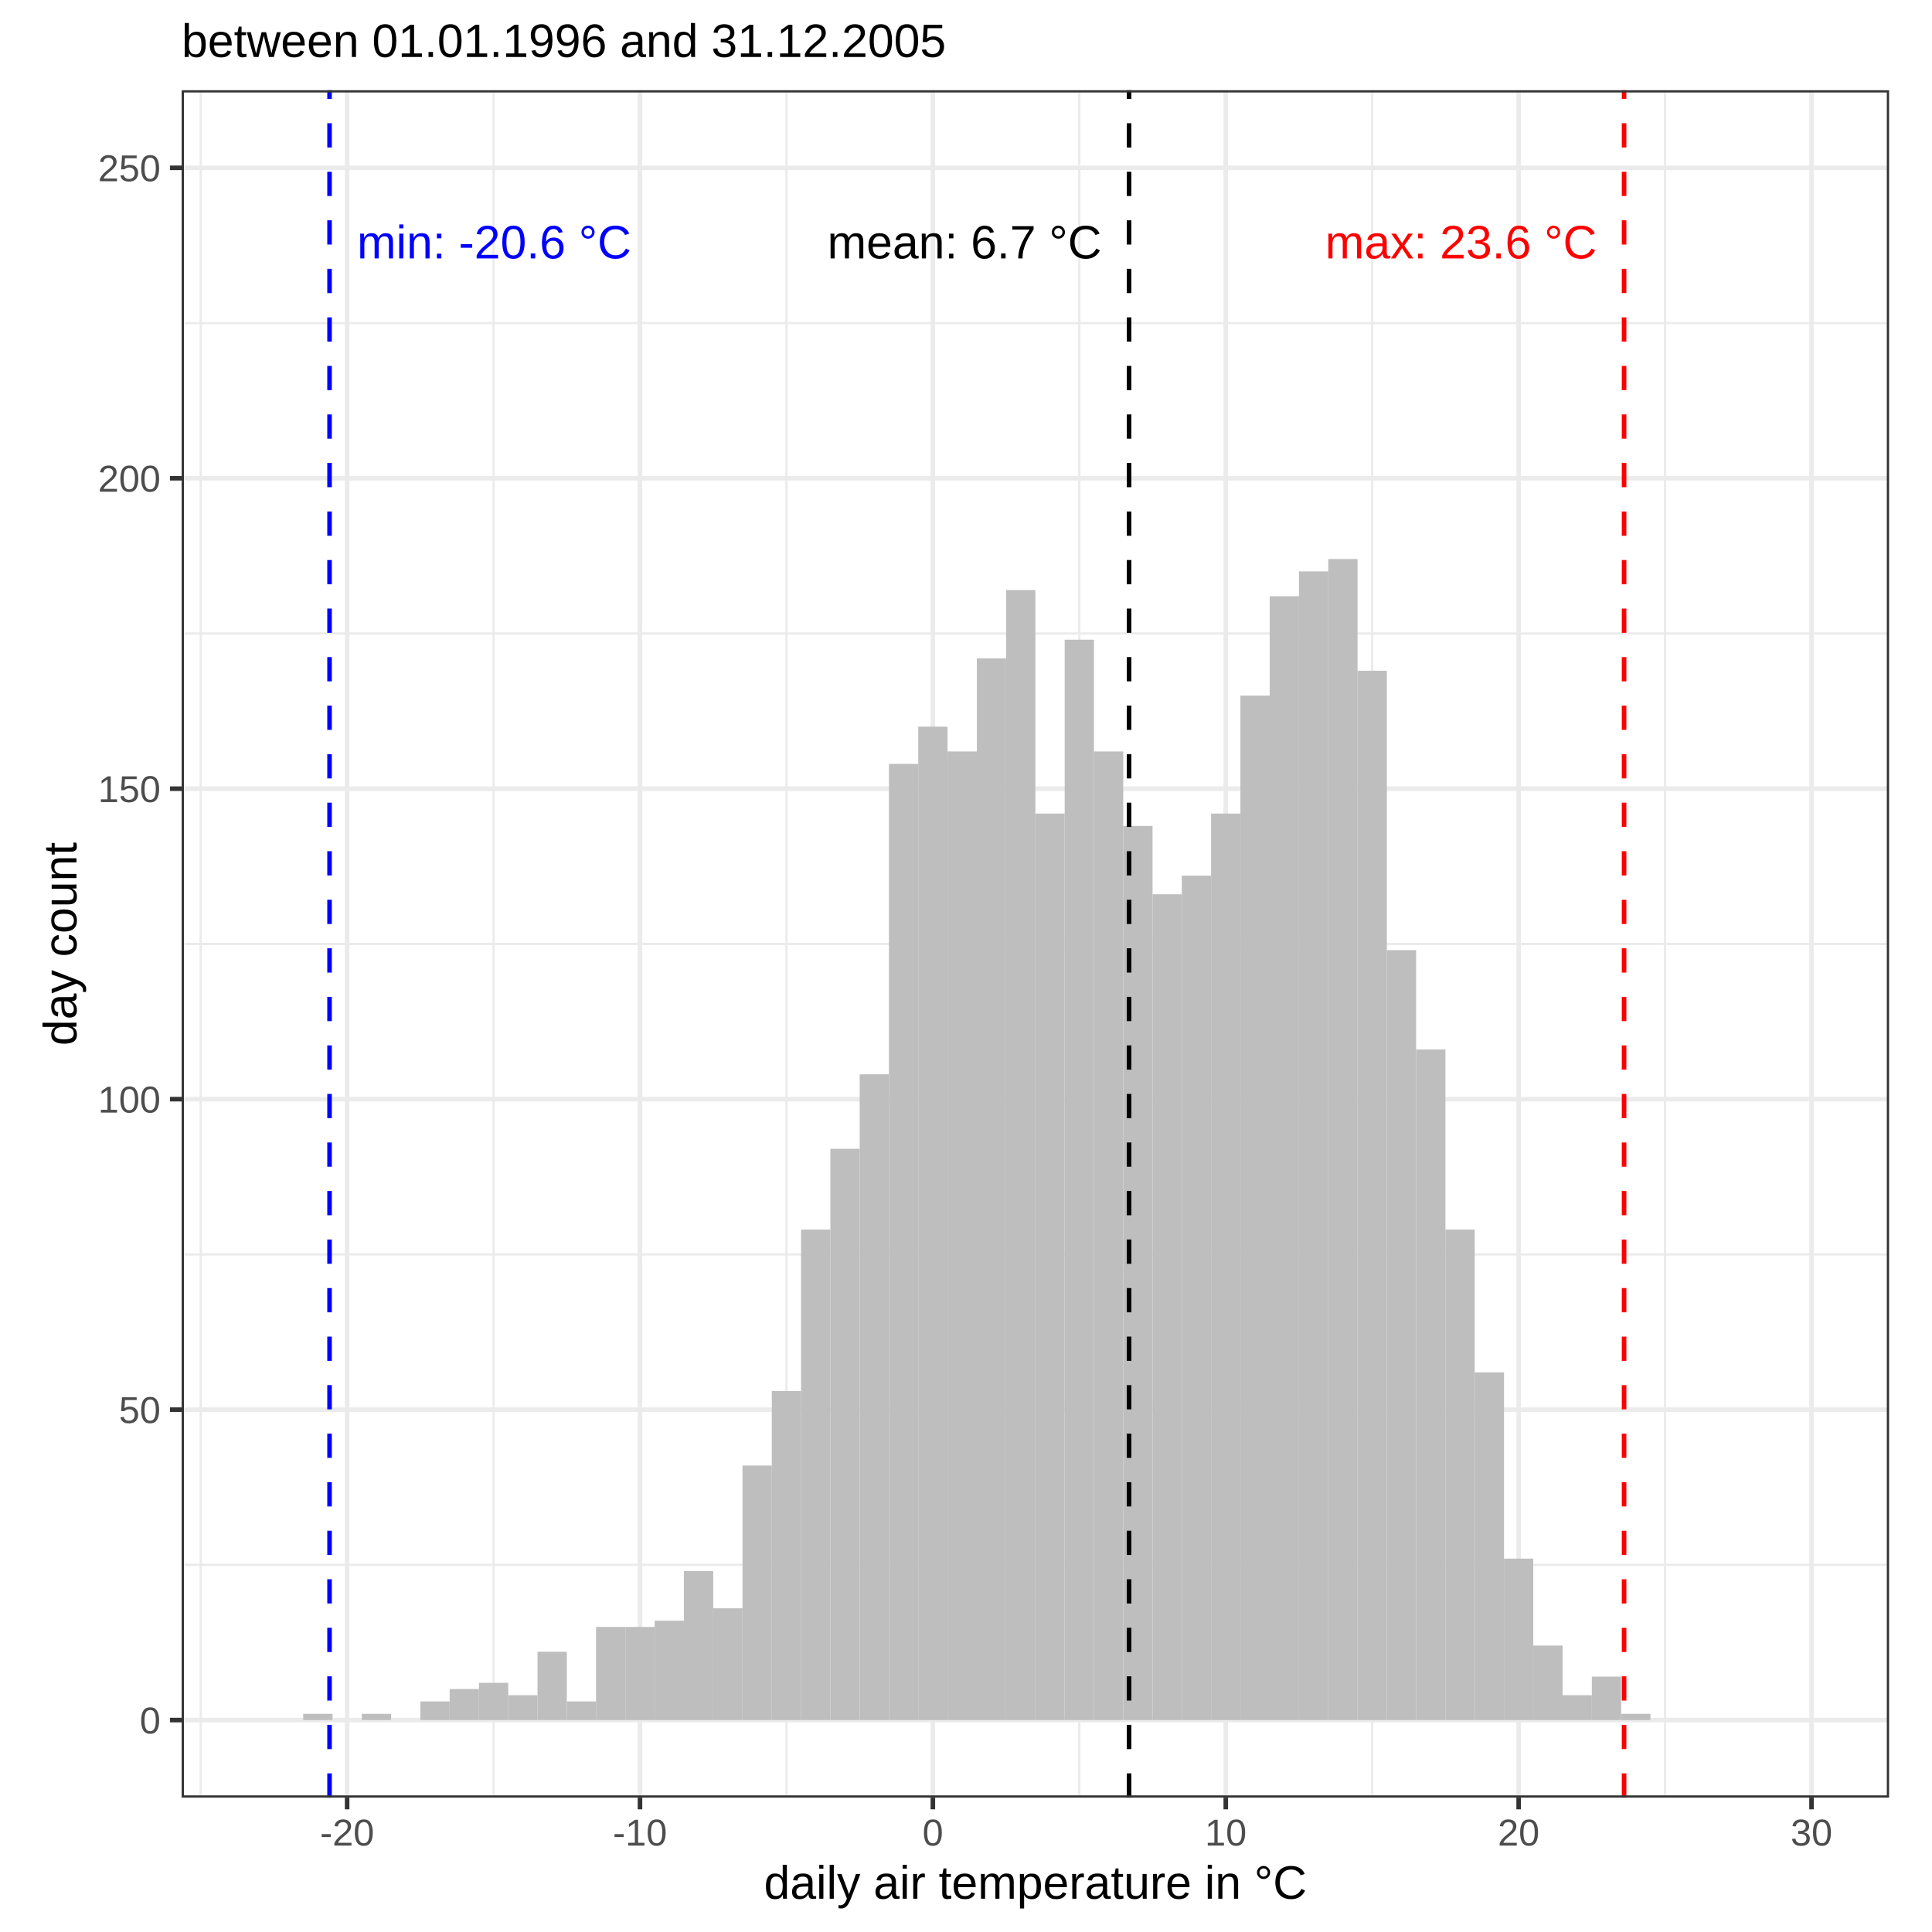
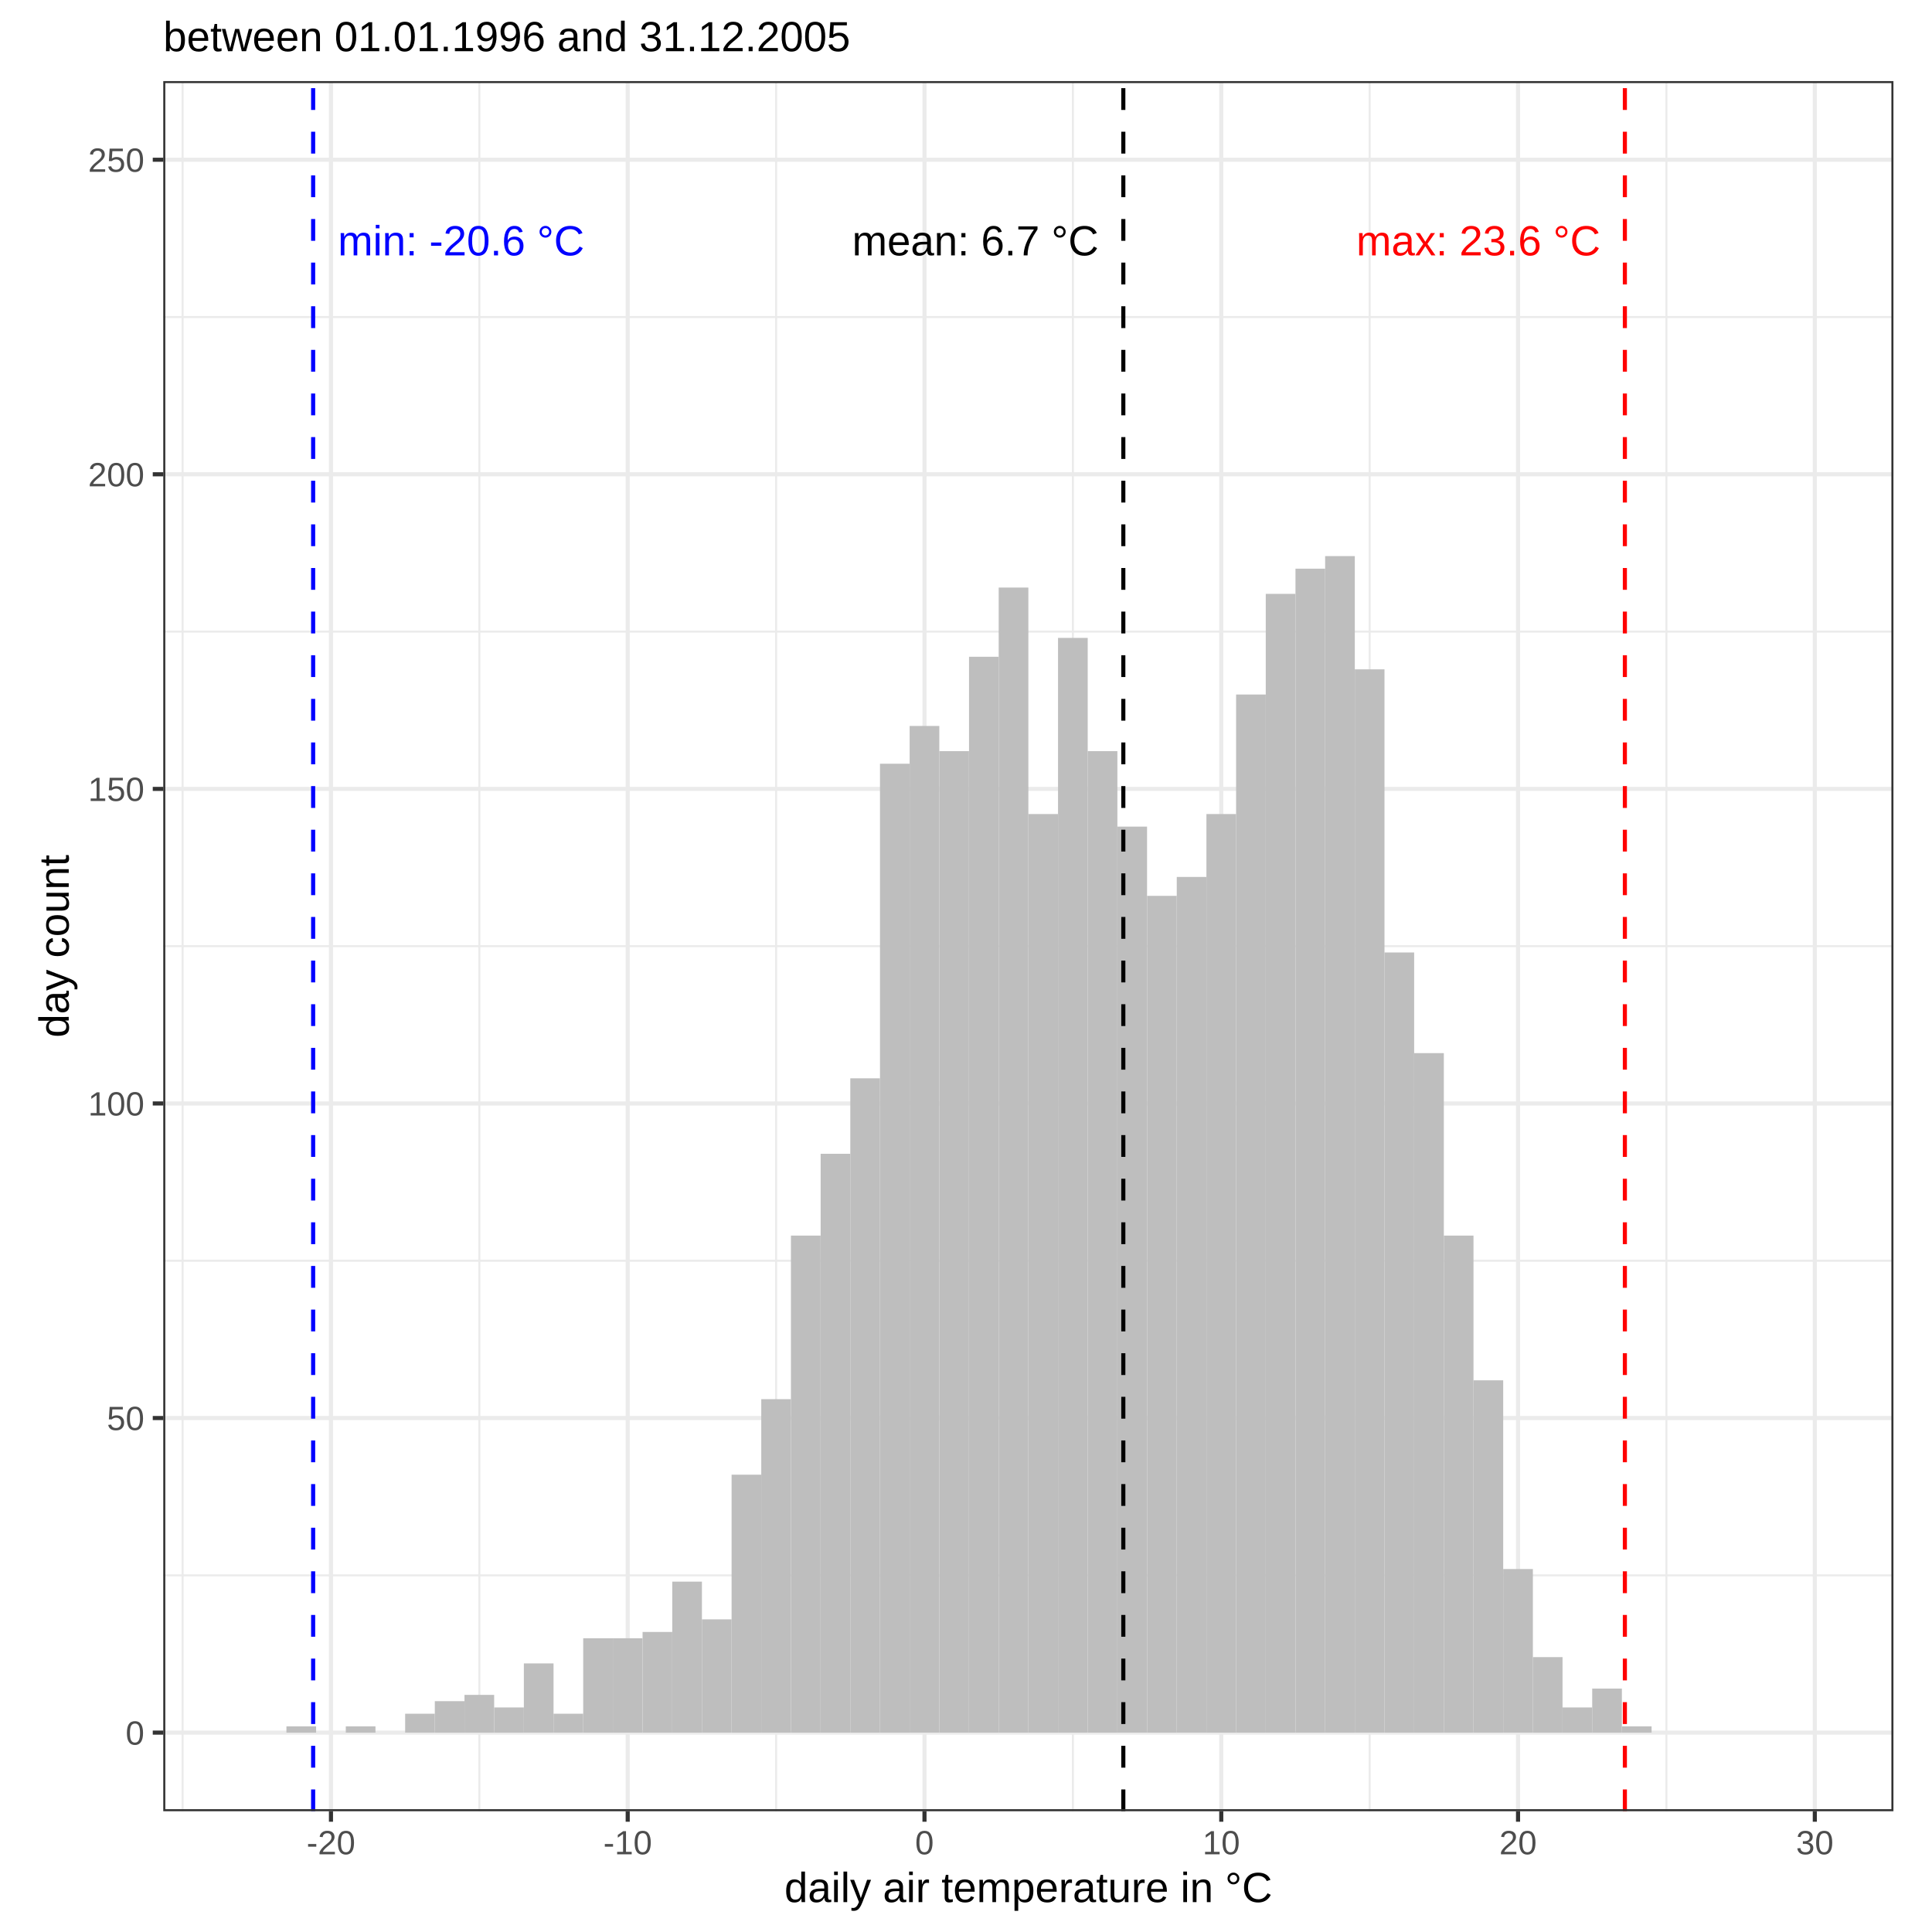
- <svg xmlns="http://www.w3.org/2000/svg" width="453.00pt" height="453.00pt" viewBox="0 0 453.00 453.00">
+ <svg xmlns="http://www.w3.org/2000/svg" width="504.00pt" height="504.00pt" viewBox="0 0 504.00 504.00">
  <g class="svglite">
    <defs>
      <style type="text/css">
    .svglite line, .svglite polyline, .svglite polygon, .svglite path, .svglite rect, .svglite circle {
      fill: none;
      stroke: #000000;
      stroke-linecap: round;
      stroke-linejoin: round;
      stroke-miterlimit: 10.00;
    }
    .svglite text {
      white-space: pre;
    }
    .svglite g.glyphgroup path {
      fill: inherit;
      stroke: none;
    }
  </style>
    </defs>
    <rect width="100%" height="100%" style="stroke: none; fill: #FFFFFF;" />
    <defs>
-       <clipPath id="cpMC4wMHw0NTMuMDB8MC4wMHw0NTMuMDA=">
-         <rect x="0.00" y="0.00" width="453.00" height="453.00" />
+       <clipPath id="cpMC4wMHw1MDQuMDB8MC4wMHw1MDQuMDA=">
+         <rect x="0.00" y="0.00" width="504.00" height="504.00" />
      </clipPath>
    </defs>
-     <g clip-path="url(#cpMC4wMHw0NTMuMDB8MC4wMHw0NTMuMDA=)">
+     <g clip-path="url(#cpMC4wMHw1MDQuMDB8MC4wMHw1MDQuMDA=)">
</g>
    <defs>
-       <clipPath id="cpNC41OHw0NDguNDJ8MC4wMHw0NTMuMDA=">
-         <rect x="4.58" y="0.00" width="443.85" height="453.00" />
+       <clipPath id="cpNC41OHw0OTkuNDJ8MC4wMHw1MDQuMDA=">
+         <rect x="4.58" y="0.00" width="494.85" height="504.00" />
      </clipPath>
    </defs>
-     <g clip-path="url(#cpNC41OHw0NDguNDJ8MC4wMHw0NTMuMDA=)">
-       <rect x="4.58" y="0.00" width="443.85" height="453.00" style="stroke-width: 1.07; stroke: #FFFFFF; fill: #FFFFFF;" />
+     <g clip-path="url(#cpNC41OHw0OTkuNDJ8MC4wMHw1MDQuMDA=)">
+       <rect x="4.58" y="0.00" width="494.85" height="504.00" style="stroke-width: 1.07; stroke: #FFFFFF; fill: #FFFFFF;" />
    </g>
-     <g clip-path="url(#cpMC4wMHw0NTMuMDB8MC4wMHw0NTMuMDA=)">
+     <g clip-path="url(#cpMC4wMHw1MDQuMDB8MC4wMHw1MDQuMDA=)">
</g>
    <defs>
-       <clipPath id="cpNDIuNTl8NDQyLjk0fDIxLjE1fDQyMS41MA==">
-         <rect x="42.59" y="21.15" width="400.35" height="400.35" />
+       <clipPath id="cpNDIuNTl8NDkzLjk0fDIxLjE1fDQ3Mi41MA==">
+         <rect x="42.59" y="21.15" width="451.35" height="451.35" />
      </clipPath>
    </defs>
-     <g clip-path="url(#cpNDIuNTl8NDQyLjk0fDIxLjE1fDQyMS41MA==)">
-       <rect x="42.59" y="21.15" width="400.35" height="400.35" style="stroke-width: 1.07; stroke: none; fill: #FFFFFF;" />
-       <polyline points="42.59,366.91 442.94,366.91 " style="stroke-width: 0.53; stroke: #EBEBEB; stroke-linecap: butt;" />
-       <polyline points="42.59,294.12 442.94,294.12 " style="stroke-width: 0.53; stroke: #EBEBEB; stroke-linecap: butt;" />
-       <polyline points="42.59,221.33 442.94,221.33 " style="stroke-width: 0.53; stroke: #EBEBEB; stroke-linecap: butt;" />
-       <polyline points="42.59,148.54 442.94,148.54 " style="stroke-width: 0.53; stroke: #EBEBEB; stroke-linecap: butt;" />
-       <polyline points="42.59,75.75 442.94,75.75 " style="stroke-width: 0.53; stroke: #EBEBEB; stroke-linecap: butt;" />
-       <polyline points="47.06,421.50 47.06,21.15 " style="stroke-width: 0.53; stroke: #EBEBEB; stroke-linecap: butt;" />
-       <polyline points="115.73,421.50 115.73,21.15 " style="stroke-width: 0.53; stroke: #EBEBEB; stroke-linecap: butt;" />
-       <polyline points="184.40,421.50 184.40,21.15 " style="stroke-width: 0.53; stroke: #EBEBEB; stroke-linecap: butt;" />
-       <polyline points="253.07,421.50 253.07,21.15 " style="stroke-width: 0.53; stroke: #EBEBEB; stroke-linecap: butt;" />
-       <polyline points="321.74,421.50 321.74,21.15 " style="stroke-width: 0.53; stroke: #EBEBEB; stroke-linecap: butt;" />
-       <polyline points="390.41,421.50 390.41,21.15 " style="stroke-width: 0.53; stroke: #EBEBEB; stroke-linecap: butt;" />
-       <polyline points="42.59,403.31 442.94,403.31 " style="stroke-width: 1.07; stroke: #EBEBEB; stroke-linecap: butt;" />
-       <polyline points="42.59,330.52 442.94,330.52 " style="stroke-width: 1.07; stroke: #EBEBEB; stroke-linecap: butt;" />
-       <polyline points="42.59,257.72 442.94,257.72 " style="stroke-width: 1.07; stroke: #EBEBEB; stroke-linecap: butt;" />
-       <polyline points="42.59,184.93 442.94,184.93 " style="stroke-width: 1.07; stroke: #EBEBEB; stroke-linecap: butt;" />
-       <polyline points="42.59,112.14 442.94,112.14 " style="stroke-width: 1.07; stroke: #EBEBEB; stroke-linecap: butt;" />
-       <polyline points="42.59,39.35 442.94,39.35 " style="stroke-width: 1.07; stroke: #EBEBEB; stroke-linecap: butt;" />
-       <polyline points="81.39,421.50 81.39,21.15 " style="stroke-width: 1.07; stroke: #EBEBEB; stroke-linecap: butt;" />
-       <polyline points="150.06,421.50 150.06,21.15 " style="stroke-width: 1.07; stroke: #EBEBEB; stroke-linecap: butt;" />
-       <polyline points="218.73,421.50 218.73,21.15 " style="stroke-width: 1.07; stroke: #EBEBEB; stroke-linecap: butt;" />
-       <polyline points="287.41,421.50 287.41,21.15 " style="stroke-width: 1.07; stroke: #EBEBEB; stroke-linecap: butt;" />
-       <polyline points="356.08,421.50 356.08,21.15 " style="stroke-width: 1.07; stroke: #EBEBEB; stroke-linecap: butt;" />
-       <polyline points="424.75,421.50 424.75,21.15 " style="stroke-width: 1.07; stroke: #EBEBEB; stroke-linecap: butt;" />
-       <rect x="71.09" y="401.85" width="6.87" height="1.46" style="stroke-width: 1.07; stroke: none; stroke-linecap: butt; stroke-linejoin: miter; fill: #BEBEBE;" />
-       <rect x="77.96" y="403.31" width="6.87" height="0.00" style="stroke-width: 1.07; stroke: none; stroke-linecap: butt; stroke-linejoin: miter; fill: #BEBEBE;" />
-       <rect x="84.83" y="401.85" width="6.87" height="1.46" style="stroke-width: 1.07; stroke: none; stroke-linecap: butt; stroke-linejoin: miter; fill: #BEBEBE;" />
-       <rect x="91.69" y="403.31" width="6.87" height="0.00" style="stroke-width: 1.07; stroke: none; stroke-linecap: butt; stroke-linejoin: miter; fill: #BEBEBE;" />
-       <rect x="98.56" y="398.94" width="6.87" height="4.37" style="stroke-width: 1.07; stroke: none; stroke-linecap: butt; stroke-linejoin: miter; fill: #BEBEBE;" />
-       <rect x="105.43" y="396.03" width="6.87" height="7.28" style="stroke-width: 1.07; stroke: none; stroke-linecap: butt; stroke-linejoin: miter; fill: #BEBEBE;" />
-       <rect x="112.30" y="394.57" width="6.87" height="8.73" style="stroke-width: 1.07; stroke: none; stroke-linecap: butt; stroke-linejoin: miter; fill: #BEBEBE;" />
-       <rect x="119.16" y="397.48" width="6.87" height="5.82" style="stroke-width: 1.07; stroke: none; stroke-linecap: butt; stroke-linejoin: miter; fill: #BEBEBE;" />
-       <rect x="126.03" y="387.29" width="6.87" height="16.01" style="stroke-width: 1.07; stroke: none; stroke-linecap: butt; stroke-linejoin: miter; fill: #BEBEBE;" />
-       <rect x="132.90" y="398.94" width="6.87" height="4.37" style="stroke-width: 1.07; stroke: none; stroke-linecap: butt; stroke-linejoin: miter; fill: #BEBEBE;" />
-       <rect x="139.76" y="381.47" width="6.87" height="21.84" style="stroke-width: 1.07; stroke: none; stroke-linecap: butt; stroke-linejoin: miter; fill: #BEBEBE;" />
-       <rect x="146.63" y="381.47" width="6.87" height="21.84" style="stroke-width: 1.07; stroke: none; stroke-linecap: butt; stroke-linejoin: miter; fill: #BEBEBE;" />
-       <rect x="153.50" y="380.01" width="6.87" height="23.29" style="stroke-width: 1.07; stroke: none; stroke-linecap: butt; stroke-linejoin: miter; fill: #BEBEBE;" />
-       <rect x="160.36" y="368.37" width="6.87" height="34.94" style="stroke-width: 1.07; stroke: none; stroke-linecap: butt; stroke-linejoin: miter; fill: #BEBEBE;" />
-       <rect x="167.23" y="377.10" width="6.87" height="26.20" style="stroke-width: 1.07; stroke: none; stroke-linecap: butt; stroke-linejoin: miter; fill: #BEBEBE;" />
-       <rect x="174.10" y="343.62" width="6.87" height="59.69" style="stroke-width: 1.07; stroke: none; stroke-linecap: butt; stroke-linejoin: miter; fill: #BEBEBE;" />
-       <rect x="180.97" y="326.15" width="6.87" height="77.16" style="stroke-width: 1.07; stroke: none; stroke-linecap: butt; stroke-linejoin: miter; fill: #BEBEBE;" />
-       <rect x="187.83" y="288.30" width="6.87" height="115.01" style="stroke-width: 1.07; stroke: none; stroke-linecap: butt; stroke-linejoin: miter; fill: #BEBEBE;" />
-       <rect x="194.70" y="269.37" width="6.87" height="133.94" style="stroke-width: 1.07; stroke: none; stroke-linecap: butt; stroke-linejoin: miter; fill: #BEBEBE;" />
-       <rect x="201.57" y="251.90" width="6.87" height="151.40" style="stroke-width: 1.07; stroke: none; stroke-linecap: butt; stroke-linejoin: miter; fill: #BEBEBE;" />
-       <rect x="208.43" y="179.11" width="6.87" height="224.20" style="stroke-width: 1.07; stroke: none; stroke-linecap: butt; stroke-linejoin: miter; fill: #BEBEBE;" />
-       <rect x="215.30" y="170.38" width="6.87" height="232.93" style="stroke-width: 1.07; stroke: none; stroke-linecap: butt; stroke-linejoin: miter; fill: #BEBEBE;" />
-       <rect x="222.17" y="176.20" width="6.87" height="227.11" style="stroke-width: 1.07; stroke: none; stroke-linecap: butt; stroke-linejoin: miter; fill: #BEBEBE;" />
-       <rect x="229.04" y="154.36" width="6.87" height="248.94" style="stroke-width: 1.07; stroke: none; stroke-linecap: butt; stroke-linejoin: miter; fill: #BEBEBE;" />
-       <rect x="235.90" y="138.35" width="6.87" height="264.96" style="stroke-width: 1.07; stroke: none; stroke-linecap: butt; stroke-linejoin: miter; fill: #BEBEBE;" />
-       <rect x="242.77" y="190.76" width="6.87" height="212.55" style="stroke-width: 1.07; stroke: none; stroke-linecap: butt; stroke-linejoin: miter; fill: #BEBEBE;" />
-       <rect x="249.64" y="149.99" width="6.87" height="253.31" style="stroke-width: 1.07; stroke: none; stroke-linecap: butt; stroke-linejoin: miter; fill: #BEBEBE;" />
-       <rect x="256.50" y="176.20" width="6.87" height="227.11" style="stroke-width: 1.07; stroke: none; stroke-linecap: butt; stroke-linejoin: miter; fill: #BEBEBE;" />
-       <rect x="263.37" y="193.67" width="6.87" height="209.64" style="stroke-width: 1.07; stroke: none; stroke-linecap: butt; stroke-linejoin: miter; fill: #BEBEBE;" />
-       <rect x="270.24" y="209.68" width="6.87" height="193.62" style="stroke-width: 1.07; stroke: none; stroke-linecap: butt; stroke-linejoin: miter; fill: #BEBEBE;" />
-       <rect x="277.10" y="205.31" width="6.87" height="197.99" style="stroke-width: 1.07; stroke: none; stroke-linecap: butt; stroke-linejoin: miter; fill: #BEBEBE;" />
-       <rect x="283.97" y="190.76" width="6.87" height="212.55" style="stroke-width: 1.07; stroke: none; stroke-linecap: butt; stroke-linejoin: miter; fill: #BEBEBE;" />
-       <rect x="290.84" y="163.10" width="6.87" height="240.21" style="stroke-width: 1.07; stroke: none; stroke-linecap: butt; stroke-linejoin: miter; fill: #BEBEBE;" />
-       <rect x="297.71" y="139.80" width="6.87" height="263.50" style="stroke-width: 1.07; stroke: none; stroke-linecap: butt; stroke-linejoin: miter; fill: #BEBEBE;" />
-       <rect x="304.57" y="133.98" width="6.87" height="269.33" style="stroke-width: 1.07; stroke: none; stroke-linecap: butt; stroke-linejoin: miter; fill: #BEBEBE;" />
-       <rect x="311.44" y="131.07" width="6.87" height="272.24" style="stroke-width: 1.07; stroke: none; stroke-linecap: butt; stroke-linejoin: miter; fill: #BEBEBE;" />
-       <rect x="318.31" y="157.27" width="6.87" height="246.03" style="stroke-width: 1.07; stroke: none; stroke-linecap: butt; stroke-linejoin: miter; fill: #BEBEBE;" />
-       <rect x="325.17" y="222.78" width="6.87" height="180.52" style="stroke-width: 1.07; stroke: none; stroke-linecap: butt; stroke-linejoin: miter; fill: #BEBEBE;" />
-       <rect x="332.04" y="246.08" width="6.87" height="157.23" style="stroke-width: 1.07; stroke: none; stroke-linecap: butt; stroke-linejoin: miter; fill: #BEBEBE;" />
-       <rect x="338.91" y="288.30" width="6.87" height="115.01" style="stroke-width: 1.07; stroke: none; stroke-linecap: butt; stroke-linejoin: miter; fill: #BEBEBE;" />
-       <rect x="345.78" y="321.78" width="6.87" height="81.53" style="stroke-width: 1.07; stroke: none; stroke-linecap: butt; stroke-linejoin: miter; fill: #BEBEBE;" />
-       <rect x="352.64" y="365.45" width="6.87" height="37.85" style="stroke-width: 1.07; stroke: none; stroke-linecap: butt; stroke-linejoin: miter; fill: #BEBEBE;" />
-       <rect x="359.51" y="385.84" width="6.87" height="17.47" style="stroke-width: 1.07; stroke: none; stroke-linecap: butt; stroke-linejoin: miter; fill: #BEBEBE;" />
-       <rect x="366.38" y="397.48" width="6.87" height="5.82" style="stroke-width: 1.07; stroke: none; stroke-linecap: butt; stroke-linejoin: miter; fill: #BEBEBE;" />
-       <rect x="373.24" y="393.12" width="6.87" height="10.19" style="stroke-width: 1.07; stroke: none; stroke-linecap: butt; stroke-linejoin: miter; fill: #BEBEBE;" />
-       <rect x="380.11" y="401.85" width="6.87" height="1.46" style="stroke-width: 1.07; stroke: none; stroke-linecap: butt; stroke-linejoin: miter; fill: #BEBEBE;" />
-       <line x1="264.74" y1="421.50" x2="264.74" y2="21.15" style="stroke-width: 1.07; stroke-dasharray: 5.69,5.69; stroke-linecap: butt;" />
-       <text x="258.31" y="60.59" text-anchor="end" style="font-size: 11.00px; font-family: &quot;Arial&quot;;" textLength="64.38px" lengthAdjust="spacingAndGlyphs">mean: 6.7 °C</text>
-       <line x1="380.80" y1="421.50" x2="380.80" y2="21.15" style="stroke-width: 1.07; stroke: #FF0000; stroke-dasharray: 5.69,5.69; stroke-linecap: butt;" />
-       <text x="374.42" y="60.59" text-anchor="end" style="font-size: 11.00px;fill: #FF0000; font-family: &quot;Arial&quot;;" textLength="63.75px" lengthAdjust="spacingAndGlyphs">max: 23.6 °C</text>
-       <line x1="77.27" y1="421.50" x2="77.27" y2="21.15" style="stroke-width: 1.07; stroke: #0000FF; stroke-dasharray: 5.69,5.69; stroke-linecap: butt;" />
-       <text x="83.71" y="60.59" style="font-size: 11.00px;fill: #0000FF; font-family: &quot;Arial&quot;;" textLength="64.34px" lengthAdjust="spacingAndGlyphs">min: -20.6 °C</text>
-       <rect x="42.59" y="21.15" width="400.35" height="400.35" style="stroke-width: 1.07; stroke: #333333;" />
+     <g clip-path="url(#cpNDIuNTl8NDkzLjk0fDIxLjE1fDQ3Mi41MA==)">
+       <rect x="42.59" y="21.15" width="451.35" height="451.35" style="stroke-width: 1.07; stroke: none; fill: #FFFFFF;" />
+       <polyline points="42.59,410.96 493.94,410.96 " style="stroke-width: 0.53; stroke: #EBEBEB; stroke-linecap: butt;" />
+       <polyline points="42.59,328.89 493.94,328.89 " style="stroke-width: 0.53; stroke: #EBEBEB; stroke-linecap: butt;" />
+       <polyline points="42.59,246.83 493.94,246.83 " style="stroke-width: 0.53; stroke: #EBEBEB; stroke-linecap: butt;" />
+       <polyline points="42.59,164.77 493.94,164.77 " style="stroke-width: 0.53; stroke: #EBEBEB; stroke-linecap: butt;" />
+       <polyline points="42.59,82.70 493.94,82.70 " style="stroke-width: 0.53; stroke: #EBEBEB; stroke-linecap: butt;" />
+       <polyline points="47.63,472.50 47.63,21.15 " style="stroke-width: 0.53; stroke: #EBEBEB; stroke-linecap: butt;" />
+       <polyline points="125.05,472.50 125.05,21.15 " style="stroke-width: 0.53; stroke: #EBEBEB; stroke-linecap: butt;" />
+       <polyline points="202.46,472.50 202.46,21.15 " style="stroke-width: 0.53; stroke: #EBEBEB; stroke-linecap: butt;" />
+       <polyline points="279.88,472.50 279.88,21.15 " style="stroke-width: 0.53; stroke: #EBEBEB; stroke-linecap: butt;" />
+       <polyline points="357.30,472.50 357.30,21.15 " style="stroke-width: 0.53; stroke: #EBEBEB; stroke-linecap: butt;" />
+       <polyline points="434.72,472.50 434.72,21.15 " style="stroke-width: 0.53; stroke: #EBEBEB; stroke-linecap: butt;" />
+       <polyline points="42.59,451.99 493.94,451.99 " style="stroke-width: 1.07; stroke: #EBEBEB; stroke-linecap: butt;" />
+       <polyline points="42.59,369.92 493.94,369.92 " style="stroke-width: 1.07; stroke: #EBEBEB; stroke-linecap: butt;" />
+       <polyline points="42.59,287.86 493.94,287.86 " style="stroke-width: 1.07; stroke: #EBEBEB; stroke-linecap: butt;" />
+       <polyline points="42.59,205.80 493.94,205.80 " style="stroke-width: 1.07; stroke: #EBEBEB; stroke-linecap: butt;" />
+       <polyline points="42.59,123.73 493.94,123.73 " style="stroke-width: 1.07; stroke: #EBEBEB; stroke-linecap: butt;" />
+       <polyline points="42.59,41.67 493.94,41.67 " style="stroke-width: 1.07; stroke: #EBEBEB; stroke-linecap: butt;" />
+       <polyline points="86.34,472.50 86.34,21.15 " style="stroke-width: 1.07; stroke: #EBEBEB; stroke-linecap: butt;" />
+       <polyline points="163.75,472.50 163.75,21.15 " style="stroke-width: 1.07; stroke: #EBEBEB; stroke-linecap: butt;" />
+       <polyline points="241.17,472.50 241.17,21.15 " style="stroke-width: 1.07; stroke: #EBEBEB; stroke-linecap: butt;" />
+       <polyline points="318.59,472.50 318.59,21.15 " style="stroke-width: 1.07; stroke: #EBEBEB; stroke-linecap: butt;" />
+       <polyline points="396.01,472.50 396.01,21.15 " style="stroke-width: 1.07; stroke: #EBEBEB; stroke-linecap: butt;" />
+       <polyline points="473.43,472.50 473.43,21.15 " style="stroke-width: 1.07; stroke: #EBEBEB; stroke-linecap: butt;" />
+       <rect x="74.72" y="450.35" width="7.74" height="1.64" style="stroke-width: 1.07; stroke: none; stroke-linecap: butt; stroke-linejoin: miter; fill: #BEBEBE;" />
+       <rect x="82.46" y="451.99" width="7.74" height="0.00" style="stroke-width: 1.07; stroke: none; stroke-linecap: butt; stroke-linejoin: miter; fill: #BEBEBE;" />
+       <rect x="90.21" y="450.35" width="7.74" height="1.64" style="stroke-width: 1.07; stroke: none; stroke-linecap: butt; stroke-linejoin: miter; fill: #BEBEBE;" />
+       <rect x="97.95" y="451.99" width="7.74" height="0.00" style="stroke-width: 1.07; stroke: none; stroke-linecap: butt; stroke-linejoin: miter; fill: #BEBEBE;" />
+       <rect x="105.69" y="447.06" width="7.74" height="4.92" style="stroke-width: 1.07; stroke: none; stroke-linecap: butt; stroke-linejoin: miter; fill: #BEBEBE;" />
+       <rect x="113.43" y="443.78" width="7.74" height="8.21" style="stroke-width: 1.07; stroke: none; stroke-linecap: butt; stroke-linejoin: miter; fill: #BEBEBE;" />
+       <rect x="121.17" y="442.14" width="7.74" height="9.85" style="stroke-width: 1.07; stroke: none; stroke-linecap: butt; stroke-linejoin: miter; fill: #BEBEBE;" />
+       <rect x="128.92" y="445.42" width="7.74" height="6.57" style="stroke-width: 1.07; stroke: none; stroke-linecap: butt; stroke-linejoin: miter; fill: #BEBEBE;" />
+       <rect x="136.66" y="433.93" width="7.74" height="18.05" style="stroke-width: 1.07; stroke: none; stroke-linecap: butt; stroke-linejoin: miter; fill: #BEBEBE;" />
+       <rect x="144.40" y="447.06" width="7.74" height="4.92" style="stroke-width: 1.07; stroke: none; stroke-linecap: butt; stroke-linejoin: miter; fill: #BEBEBE;" />
+       <rect x="152.14" y="427.37" width="7.74" height="24.62" style="stroke-width: 1.07; stroke: none; stroke-linecap: butt; stroke-linejoin: miter; fill: #BEBEBE;" />
+       <rect x="159.88" y="427.37" width="7.74" height="24.62" style="stroke-width: 1.07; stroke: none; stroke-linecap: butt; stroke-linejoin: miter; fill: #BEBEBE;" />
+       <rect x="167.63" y="425.73" width="7.74" height="26.26" style="stroke-width: 1.07; stroke: none; stroke-linecap: butt; stroke-linejoin: miter; fill: #BEBEBE;" />
+       <rect x="175.37" y="412.60" width="7.74" height="39.39" style="stroke-width: 1.07; stroke: none; stroke-linecap: butt; stroke-linejoin: miter; fill: #BEBEBE;" />
+       <rect x="183.11" y="422.44" width="7.74" height="29.54" style="stroke-width: 1.07; stroke: none; stroke-linecap: butt; stroke-linejoin: miter; fill: #BEBEBE;" />
+       <rect x="190.85" y="384.70" width="7.74" height="67.29" style="stroke-width: 1.07; stroke: none; stroke-linecap: butt; stroke-linejoin: miter; fill: #BEBEBE;" />
+       <rect x="198.59" y="365.00" width="7.74" height="86.99" style="stroke-width: 1.07; stroke: none; stroke-linecap: butt; stroke-linejoin: miter; fill: #BEBEBE;" />
+       <rect x="206.33" y="322.33" width="7.74" height="129.66" style="stroke-width: 1.07; stroke: none; stroke-linecap: butt; stroke-linejoin: miter; fill: #BEBEBE;" />
+       <rect x="214.08" y="300.99" width="7.74" height="151.00" style="stroke-width: 1.07; stroke: none; stroke-linecap: butt; stroke-linejoin: miter; fill: #BEBEBE;" />
+       <rect x="221.82" y="281.30" width="7.74" height="170.69" style="stroke-width: 1.07; stroke: none; stroke-linecap: butt; stroke-linejoin: miter; fill: #BEBEBE;" />
+       <rect x="229.56" y="199.23" width="7.74" height="252.76" style="stroke-width: 1.07; stroke: none; stroke-linecap: butt; stroke-linejoin: miter; fill: #BEBEBE;" />
+       <rect x="237.30" y="189.38" width="7.74" height="262.60" style="stroke-width: 1.07; stroke: none; stroke-linecap: butt; stroke-linejoin: miter; fill: #BEBEBE;" />
+       <rect x="245.04" y="195.95" width="7.74" height="256.04" style="stroke-width: 1.07; stroke: none; stroke-linecap: butt; stroke-linejoin: miter; fill: #BEBEBE;" />
+       <rect x="252.79" y="171.33" width="7.74" height="280.66" style="stroke-width: 1.07; stroke: none; stroke-linecap: butt; stroke-linejoin: miter; fill: #BEBEBE;" />
+       <rect x="260.53" y="153.28" width="7.74" height="298.71" style="stroke-width: 1.07; stroke: none; stroke-linecap: butt; stroke-linejoin: miter; fill: #BEBEBE;" />
+       <rect x="268.27" y="212.36" width="7.74" height="239.63" style="stroke-width: 1.07; stroke: none; stroke-linecap: butt; stroke-linejoin: miter; fill: #BEBEBE;" />
+       <rect x="276.01" y="166.41" width="7.74" height="285.58" style="stroke-width: 1.07; stroke: none; stroke-linecap: butt; stroke-linejoin: miter; fill: #BEBEBE;" />
+       <rect x="283.75" y="195.95" width="7.74" height="256.04" style="stroke-width: 1.07; stroke: none; stroke-linecap: butt; stroke-linejoin: miter; fill: #BEBEBE;" />
+       <rect x="291.49" y="215.64" width="7.74" height="236.34" style="stroke-width: 1.07; stroke: none; stroke-linecap: butt; stroke-linejoin: miter; fill: #BEBEBE;" />
+       <rect x="299.24" y="233.70" width="7.74" height="218.29" style="stroke-width: 1.07; stroke: none; stroke-linecap: butt; stroke-linejoin: miter; fill: #BEBEBE;" />
+       <rect x="306.98" y="228.77" width="7.74" height="223.21" style="stroke-width: 1.07; stroke: none; stroke-linecap: butt; stroke-linejoin: miter; fill: #BEBEBE;" />
+       <rect x="314.72" y="212.36" width="7.74" height="239.63" style="stroke-width: 1.07; stroke: none; stroke-linecap: butt; stroke-linejoin: miter; fill: #BEBEBE;" />
+       <rect x="322.46" y="181.18" width="7.74" height="270.81" style="stroke-width: 1.07; stroke: none; stroke-linecap: butt; stroke-linejoin: miter; fill: #BEBEBE;" />
+       <rect x="330.20" y="154.92" width="7.74" height="297.07" style="stroke-width: 1.07; stroke: none; stroke-linecap: butt; stroke-linejoin: miter; fill: #BEBEBE;" />
+       <rect x="337.95" y="148.35" width="7.74" height="303.64" style="stroke-width: 1.07; stroke: none; stroke-linecap: butt; stroke-linejoin: miter; fill: #BEBEBE;" />
+       <rect x="345.69" y="145.07" width="7.74" height="306.92" style="stroke-width: 1.07; stroke: none; stroke-linecap: butt; stroke-linejoin: miter; fill: #BEBEBE;" />
+       <rect x="353.43" y="174.61" width="7.74" height="277.37" style="stroke-width: 1.07; stroke: none; stroke-linecap: butt; stroke-linejoin: miter; fill: #BEBEBE;" />
+       <rect x="361.17" y="248.47" width="7.74" height="203.52" style="stroke-width: 1.07; stroke: none; stroke-linecap: butt; stroke-linejoin: miter; fill: #BEBEBE;" />
+       <rect x="368.91" y="274.73" width="7.74" height="177.26" style="stroke-width: 1.07; stroke: none; stroke-linecap: butt; stroke-linejoin: miter; fill: #BEBEBE;" />
+       <rect x="376.65" y="322.33" width="7.74" height="129.66" style="stroke-width: 1.07; stroke: none; stroke-linecap: butt; stroke-linejoin: miter; fill: #BEBEBE;" />
+       <rect x="384.40" y="360.08" width="7.74" height="91.91" style="stroke-width: 1.07; stroke: none; stroke-linecap: butt; stroke-linejoin: miter; fill: #BEBEBE;" />
+       <rect x="392.14" y="409.31" width="7.74" height="42.67" style="stroke-width: 1.07; stroke: none; stroke-linecap: butt; stroke-linejoin: miter; fill: #BEBEBE;" />
+       <rect x="399.88" y="432.29" width="7.74" height="19.70" style="stroke-width: 1.07; stroke: none; stroke-linecap: butt; stroke-linejoin: miter; fill: #BEBEBE;" />
+       <rect x="407.62" y="445.42" width="7.74" height="6.57" style="stroke-width: 1.07; stroke: none; stroke-linecap: butt; stroke-linejoin: miter; fill: #BEBEBE;" />
+       <rect x="415.36" y="440.50" width="7.74" height="11.49" style="stroke-width: 1.07; stroke: none; stroke-linecap: butt; stroke-linejoin: miter; fill: #BEBEBE;" />
+       <rect x="423.11" y="450.35" width="7.74" height="1.64" style="stroke-width: 1.07; stroke: none; stroke-linecap: butt; stroke-linejoin: miter; fill: #BEBEBE;" />
+       <line x1="293.04" y1="472.50" x2="293.04" y2="21.15" style="stroke-width: 1.07; stroke-dasharray: 5.69,5.69; stroke-linecap: butt;" />
+       <text x="286.61" y="66.62" text-anchor="end" style="font-size: 11.00px; font-family: &quot;Arial&quot;;" textLength="64.38px" lengthAdjust="spacingAndGlyphs">mean: 6.7 °C</text>
+       <line x1="423.88" y1="472.50" x2="423.88" y2="21.15" style="stroke-width: 1.07; stroke: #FF0000; stroke-dasharray: 5.69,5.69; stroke-linecap: butt;" />
+       <text x="417.51" y="66.62" text-anchor="end" style="font-size: 11.00px;fill: #FF0000; font-family: &quot;Arial&quot;;" textLength="63.75px" lengthAdjust="spacingAndGlyphs">max: 23.6 °C</text>
+       <line x1="81.69" y1="472.50" x2="81.69" y2="21.15" style="stroke-width: 1.07; stroke: #0000FF; stroke-dasharray: 5.69,5.69; stroke-linecap: butt;" />
+       <text x="88.13" y="66.62" style="font-size: 11.00px;fill: #0000FF; font-family: &quot;Arial&quot;;" textLength="64.34px" lengthAdjust="spacingAndGlyphs">min: -20.6 °C</text>
+       <rect x="42.59" y="21.15" width="451.35" height="451.35" style="stroke-width: 1.07; stroke: #333333;" />
    </g>
-     <g clip-path="url(#cpMC4wMHw0NTMuMDB8MC4wMHw0NTMuMDA=)">
-       <text x="37.66" y="406.46" text-anchor="end" style="font-size: 8.80px;fill: #4D4D4D; font-family: &quot;Arial&quot;;" textLength="4.89px" lengthAdjust="spacingAndGlyphs">0</text>
-       <text x="37.66" y="333.67" text-anchor="end" style="font-size: 8.80px;fill: #4D4D4D; font-family: &quot;Arial&quot;;" textLength="9.78px" lengthAdjust="spacingAndGlyphs">50</text>
-       <text x="37.66" y="260.87" text-anchor="end" style="font-size: 8.80px;fill: #4D4D4D; font-family: &quot;Arial&quot;;" textLength="14.67px" lengthAdjust="spacingAndGlyphs">100</text>
-       <text x="37.66" y="188.08" text-anchor="end" style="font-size: 8.80px;fill: #4D4D4D; font-family: &quot;Arial&quot;;" textLength="14.67px" lengthAdjust="spacingAndGlyphs">150</text>
-       <text x="37.66" y="115.29" text-anchor="end" style="font-size: 8.80px;fill: #4D4D4D; font-family: &quot;Arial&quot;;" textLength="14.67px" lengthAdjust="spacingAndGlyphs">200</text>
-       <text x="37.66" y="42.50" text-anchor="end" style="font-size: 8.80px;fill: #4D4D4D; font-family: &quot;Arial&quot;;" textLength="14.67px" lengthAdjust="spacingAndGlyphs">250</text>
-       <polyline points="39.85,403.31 42.59,403.31 " style="stroke-width: 1.07; stroke: #333333; stroke-linecap: butt;" />
-       <polyline points="39.85,330.52 42.59,330.52 " style="stroke-width: 1.07; stroke: #333333; stroke-linecap: butt;" />
-       <polyline points="39.85,257.72 42.59,257.72 " style="stroke-width: 1.07; stroke: #333333; stroke-linecap: butt;" />
-       <polyline points="39.85,184.93 42.59,184.93 " style="stroke-width: 1.07; stroke: #333333; stroke-linecap: butt;" />
-       <polyline points="39.85,112.14 42.59,112.14 " style="stroke-width: 1.07; stroke: #333333; stroke-linecap: butt;" />
-       <polyline points="39.85,39.35 42.59,39.35 " style="stroke-width: 1.07; stroke: #333333; stroke-linecap: butt;" />
-       <polyline points="81.39,424.24 81.39,421.50 " style="stroke-width: 1.07; stroke: #333333; stroke-linecap: butt;" />
-       <polyline points="150.06,424.24 150.06,421.50 " style="stroke-width: 1.07; stroke: #333333; stroke-linecap: butt;" />
-       <polyline points="218.73,424.24 218.73,421.50 " style="stroke-width: 1.07; stroke: #333333; stroke-linecap: butt;" />
-       <polyline points="287.41,424.24 287.41,421.50 " style="stroke-width: 1.07; stroke: #333333; stroke-linecap: butt;" />
-       <polyline points="356.08,424.24 356.08,421.50 " style="stroke-width: 1.07; stroke: #333333; stroke-linecap: butt;" />
-       <polyline points="424.75,424.24 424.75,421.50 " style="stroke-width: 1.07; stroke: #333333; stroke-linecap: butt;" />
-       <text x="81.39" y="432.74" text-anchor="middle" style="font-size: 8.80px;fill: #4D4D4D; font-family: &quot;Arial&quot;;" textLength="12.70px" lengthAdjust="spacingAndGlyphs">-20</text>
-       <text x="150.06" y="432.74" text-anchor="middle" style="font-size: 8.80px;fill: #4D4D4D; font-family: &quot;Arial&quot;;" textLength="12.70px" lengthAdjust="spacingAndGlyphs">-10</text>
-       <text x="218.73" y="432.74" text-anchor="middle" style="font-size: 8.80px;fill: #4D4D4D; font-family: &quot;Arial&quot;;" textLength="4.89px" lengthAdjust="spacingAndGlyphs">0</text>
-       <text x="287.41" y="432.74" text-anchor="middle" style="font-size: 8.80px;fill: #4D4D4D; font-family: &quot;Arial&quot;;" textLength="9.78px" lengthAdjust="spacingAndGlyphs">10</text>
-       <text x="356.08" y="432.74" text-anchor="middle" style="font-size: 8.80px;fill: #4D4D4D; font-family: &quot;Arial&quot;;" textLength="9.78px" lengthAdjust="spacingAndGlyphs">20</text>
-       <text x="424.75" y="432.74" text-anchor="middle" style="font-size: 8.80px;fill: #4D4D4D; font-family: &quot;Arial&quot;;" textLength="9.78px" lengthAdjust="spacingAndGlyphs">30</text>
-       <text x="242.77" y="445.20" text-anchor="middle" style="font-size: 11.00px; font-family: &quot;Arial&quot;;" textLength="127.34px" lengthAdjust="spacingAndGlyphs">daily air temperature in °C</text>
-       <text transform="translate(17.93,221.33) rotate(-90)" text-anchor="middle" style="font-size: 11.00px; font-family: &quot;Arial&quot;;" textLength="47.75px" lengthAdjust="spacingAndGlyphs">day count</text>
+     <g clip-path="url(#cpMC4wMHw1MDQuMDB8MC4wMHw1MDQuMDA=)">
+       <text x="37.66" y="455.14" text-anchor="end" style="font-size: 8.80px;fill: #4D4D4D; font-family: &quot;Arial&quot;;" textLength="4.89px" lengthAdjust="spacingAndGlyphs">0</text>
+       <text x="37.66" y="373.07" text-anchor="end" style="font-size: 8.80px;fill: #4D4D4D; font-family: &quot;Arial&quot;;" textLength="9.78px" lengthAdjust="spacingAndGlyphs">50</text>
+       <text x="37.66" y="291.01" text-anchor="end" style="font-size: 8.80px;fill: #4D4D4D; font-family: &quot;Arial&quot;;" textLength="14.67px" lengthAdjust="spacingAndGlyphs">100</text>
+       <text x="37.66" y="208.95" text-anchor="end" style="font-size: 8.80px;fill: #4D4D4D; font-family: &quot;Arial&quot;;" textLength="14.67px" lengthAdjust="spacingAndGlyphs">150</text>
+       <text x="37.66" y="126.88" text-anchor="end" style="font-size: 8.80px;fill: #4D4D4D; font-family: &quot;Arial&quot;;" textLength="14.67px" lengthAdjust="spacingAndGlyphs">200</text>
+       <text x="37.66" y="44.82" text-anchor="end" style="font-size: 8.80px;fill: #4D4D4D; font-family: &quot;Arial&quot;;" textLength="14.67px" lengthAdjust="spacingAndGlyphs">250</text>
+       <polyline points="39.85,451.99 42.59,451.99 " style="stroke-width: 1.07; stroke: #333333; stroke-linecap: butt;" />
+       <polyline points="39.85,369.92 42.59,369.92 " style="stroke-width: 1.07; stroke: #333333; stroke-linecap: butt;" />
+       <polyline points="39.85,287.86 42.59,287.86 " style="stroke-width: 1.07; stroke: #333333; stroke-linecap: butt;" />
+       <polyline points="39.85,205.80 42.59,205.80 " style="stroke-width: 1.07; stroke: #333333; stroke-linecap: butt;" />
+       <polyline points="39.85,123.73 42.59,123.73 " style="stroke-width: 1.07; stroke: #333333; stroke-linecap: butt;" />
+       <polyline points="39.85,41.67 42.59,41.67 " style="stroke-width: 1.07; stroke: #333333; stroke-linecap: butt;" />
+       <polyline points="86.34,475.24 86.34,472.50 " style="stroke-width: 1.07; stroke: #333333; stroke-linecap: butt;" />
+       <polyline points="163.75,475.24 163.75,472.50 " style="stroke-width: 1.07; stroke: #333333; stroke-linecap: butt;" />
+       <polyline points="241.17,475.24 241.17,472.50 " style="stroke-width: 1.07; stroke: #333333; stroke-linecap: butt;" />
+       <polyline points="318.59,475.24 318.59,472.50 " style="stroke-width: 1.07; stroke: #333333; stroke-linecap: butt;" />
+       <polyline points="396.01,475.24 396.01,472.50 " style="stroke-width: 1.07; stroke: #333333; stroke-linecap: butt;" />
+       <polyline points="473.43,475.24 473.43,472.50 " style="stroke-width: 1.07; stroke: #333333; stroke-linecap: butt;" />
+       <text x="86.34" y="483.74" text-anchor="middle" style="font-size: 8.80px;fill: #4D4D4D; font-family: &quot;Arial&quot;;" textLength="12.70px" lengthAdjust="spacingAndGlyphs">-20</text>
+       <text x="163.75" y="483.74" text-anchor="middle" style="font-size: 8.80px;fill: #4D4D4D; font-family: &quot;Arial&quot;;" textLength="12.70px" lengthAdjust="spacingAndGlyphs">-10</text>
+       <text x="241.17" y="483.74" text-anchor="middle" style="font-size: 8.80px;fill: #4D4D4D; font-family: &quot;Arial&quot;;" textLength="4.89px" lengthAdjust="spacingAndGlyphs">0</text>
+       <text x="318.59" y="483.74" text-anchor="middle" style="font-size: 8.80px;fill: #4D4D4D; font-family: &quot;Arial&quot;;" textLength="9.78px" lengthAdjust="spacingAndGlyphs">10</text>
+       <text x="396.01" y="483.74" text-anchor="middle" style="font-size: 8.80px;fill: #4D4D4D; font-family: &quot;Arial&quot;;" textLength="9.78px" lengthAdjust="spacingAndGlyphs">20</text>
+       <text x="473.43" y="483.74" text-anchor="middle" style="font-size: 8.80px;fill: #4D4D4D; font-family: &quot;Arial&quot;;" textLength="9.78px" lengthAdjust="spacingAndGlyphs">30</text>
+       <text x="268.27" y="496.20" text-anchor="middle" style="font-size: 11.00px; font-family: &quot;Arial&quot;;" textLength="127.34px" lengthAdjust="spacingAndGlyphs">daily air temperature in °C</text>
+       <text transform="translate(17.93,246.83) rotate(-90)" text-anchor="middle" style="font-size: 11.00px; font-family: &quot;Arial&quot;;" textLength="47.75px" lengthAdjust="spacingAndGlyphs">day count</text>
      <text x="42.59" y="13.36" style="font-size: 11.00px; font-family: &quot;Arial&quot;;" textLength="179.44px" lengthAdjust="spacingAndGlyphs">between 01.01.1996 and 31.12.2005</text>
    </g>
  </g>
</svg>
